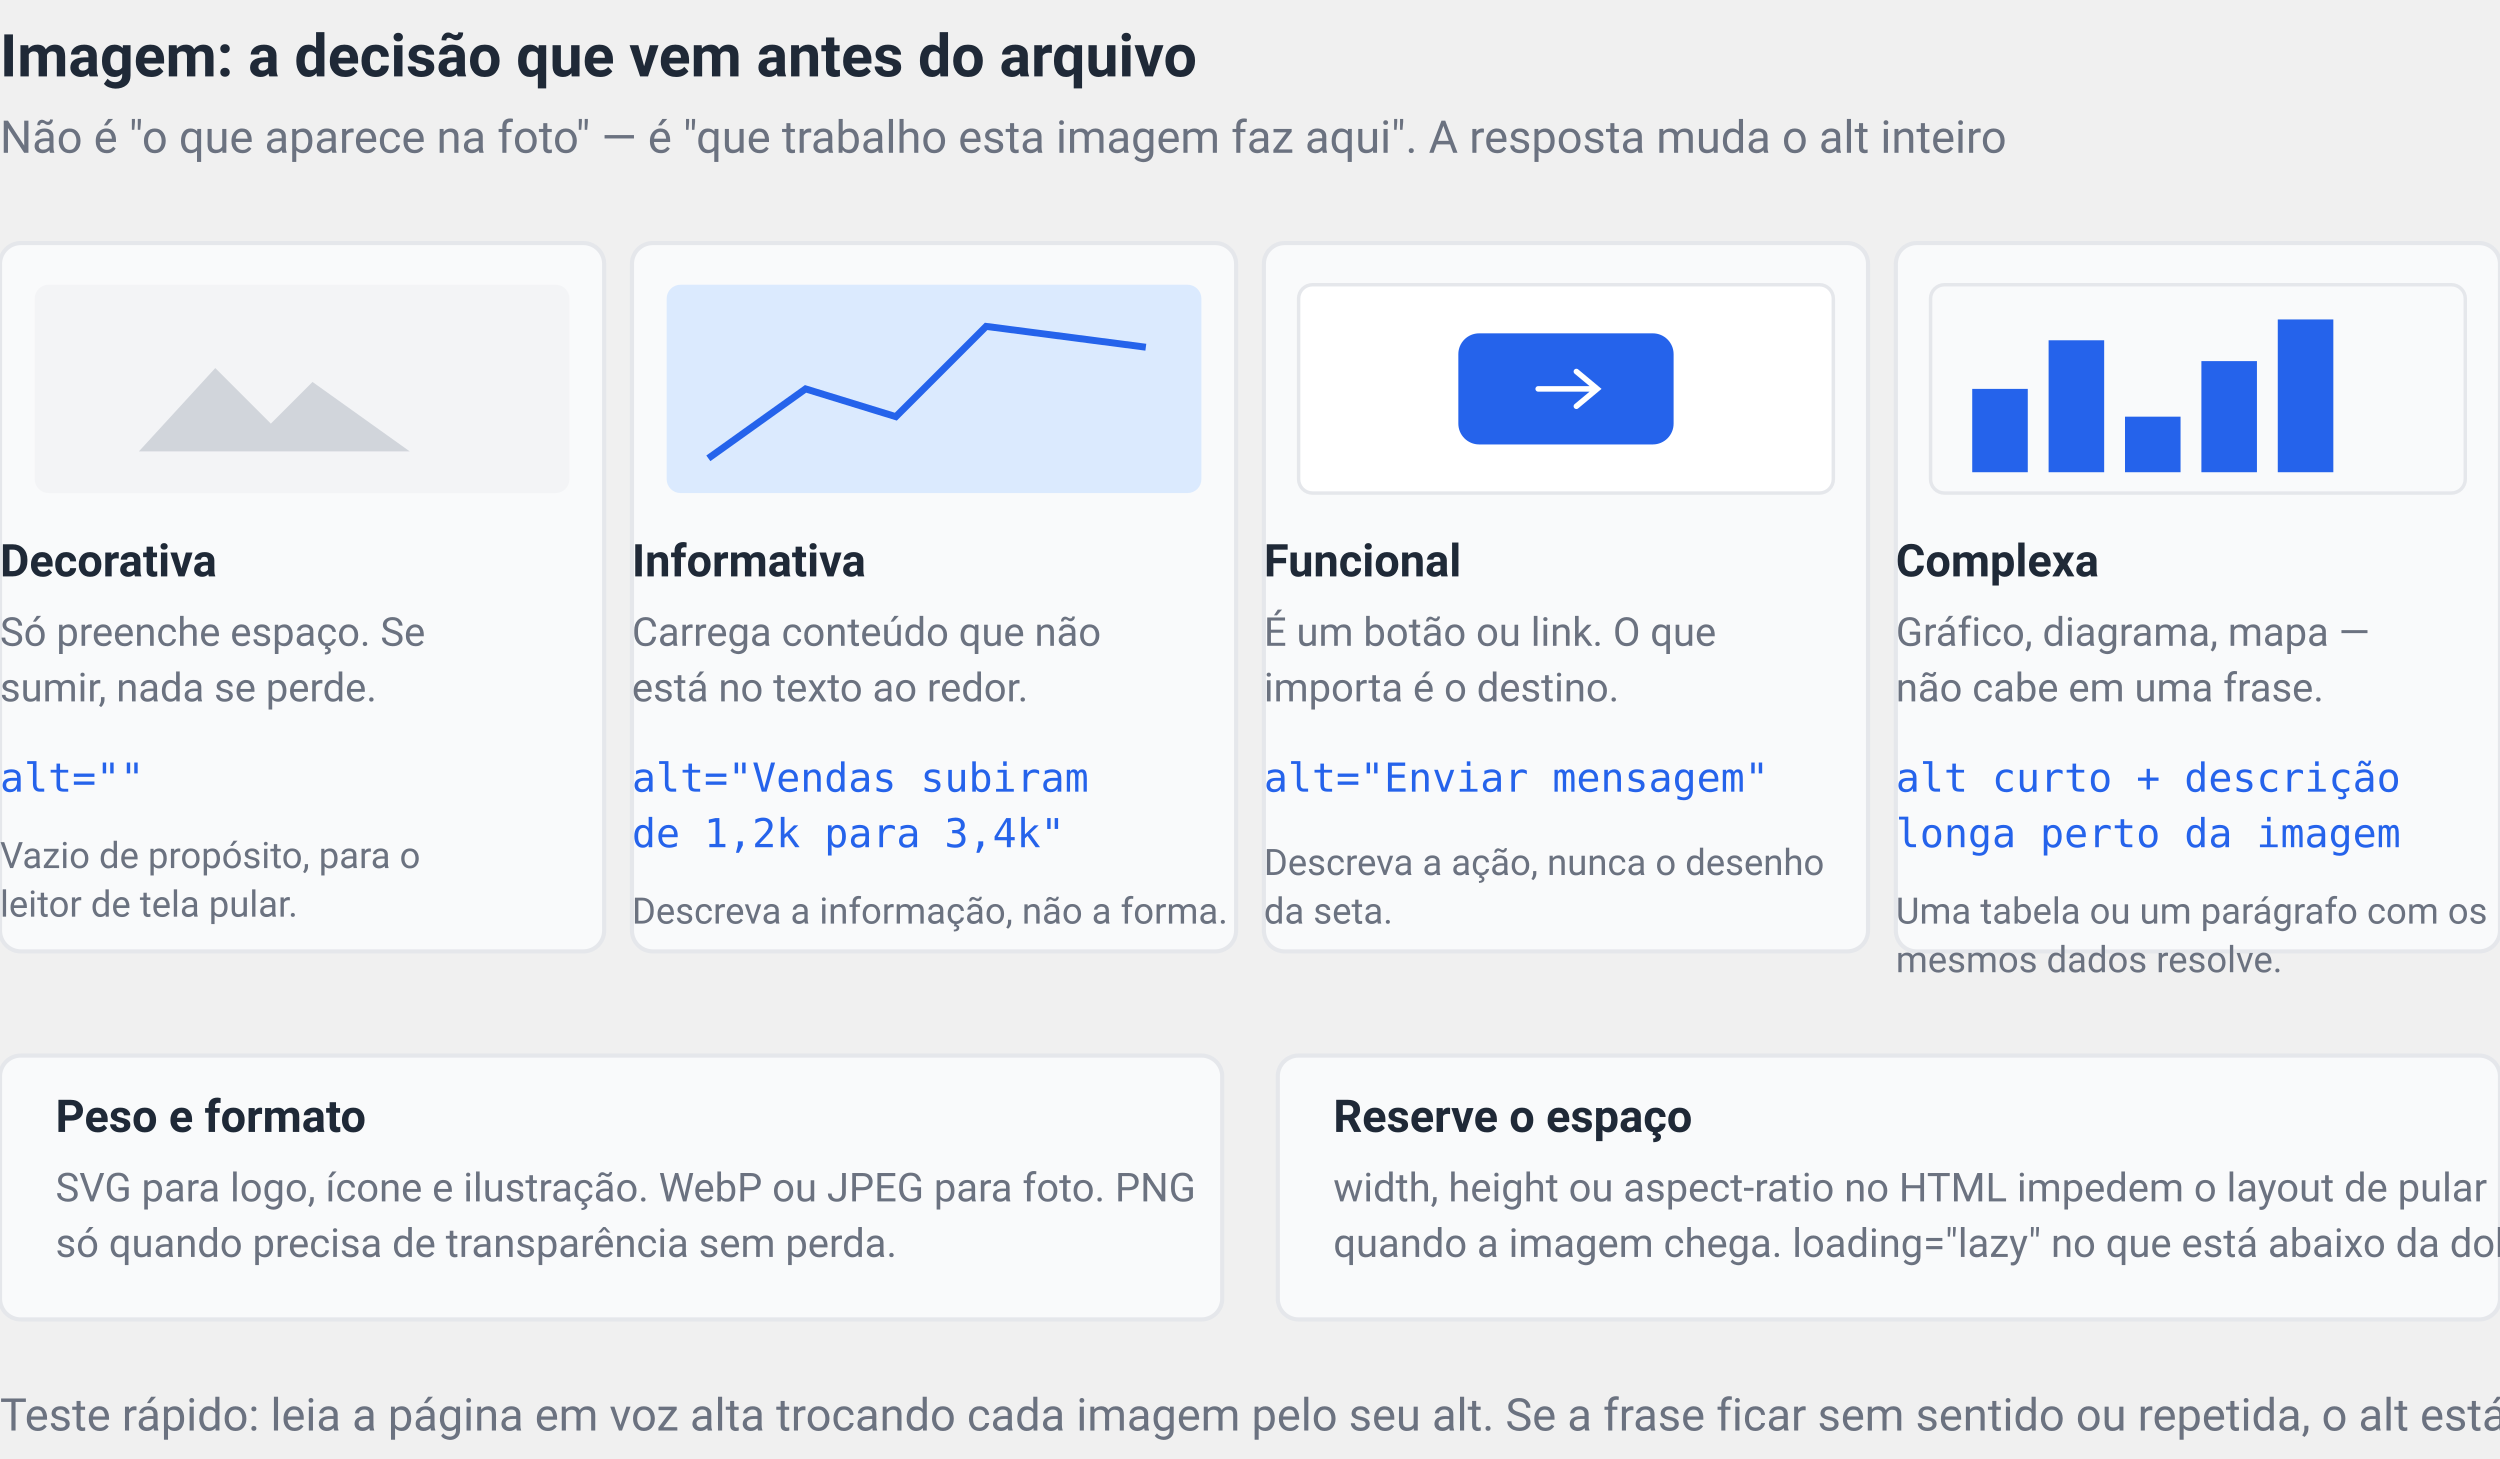
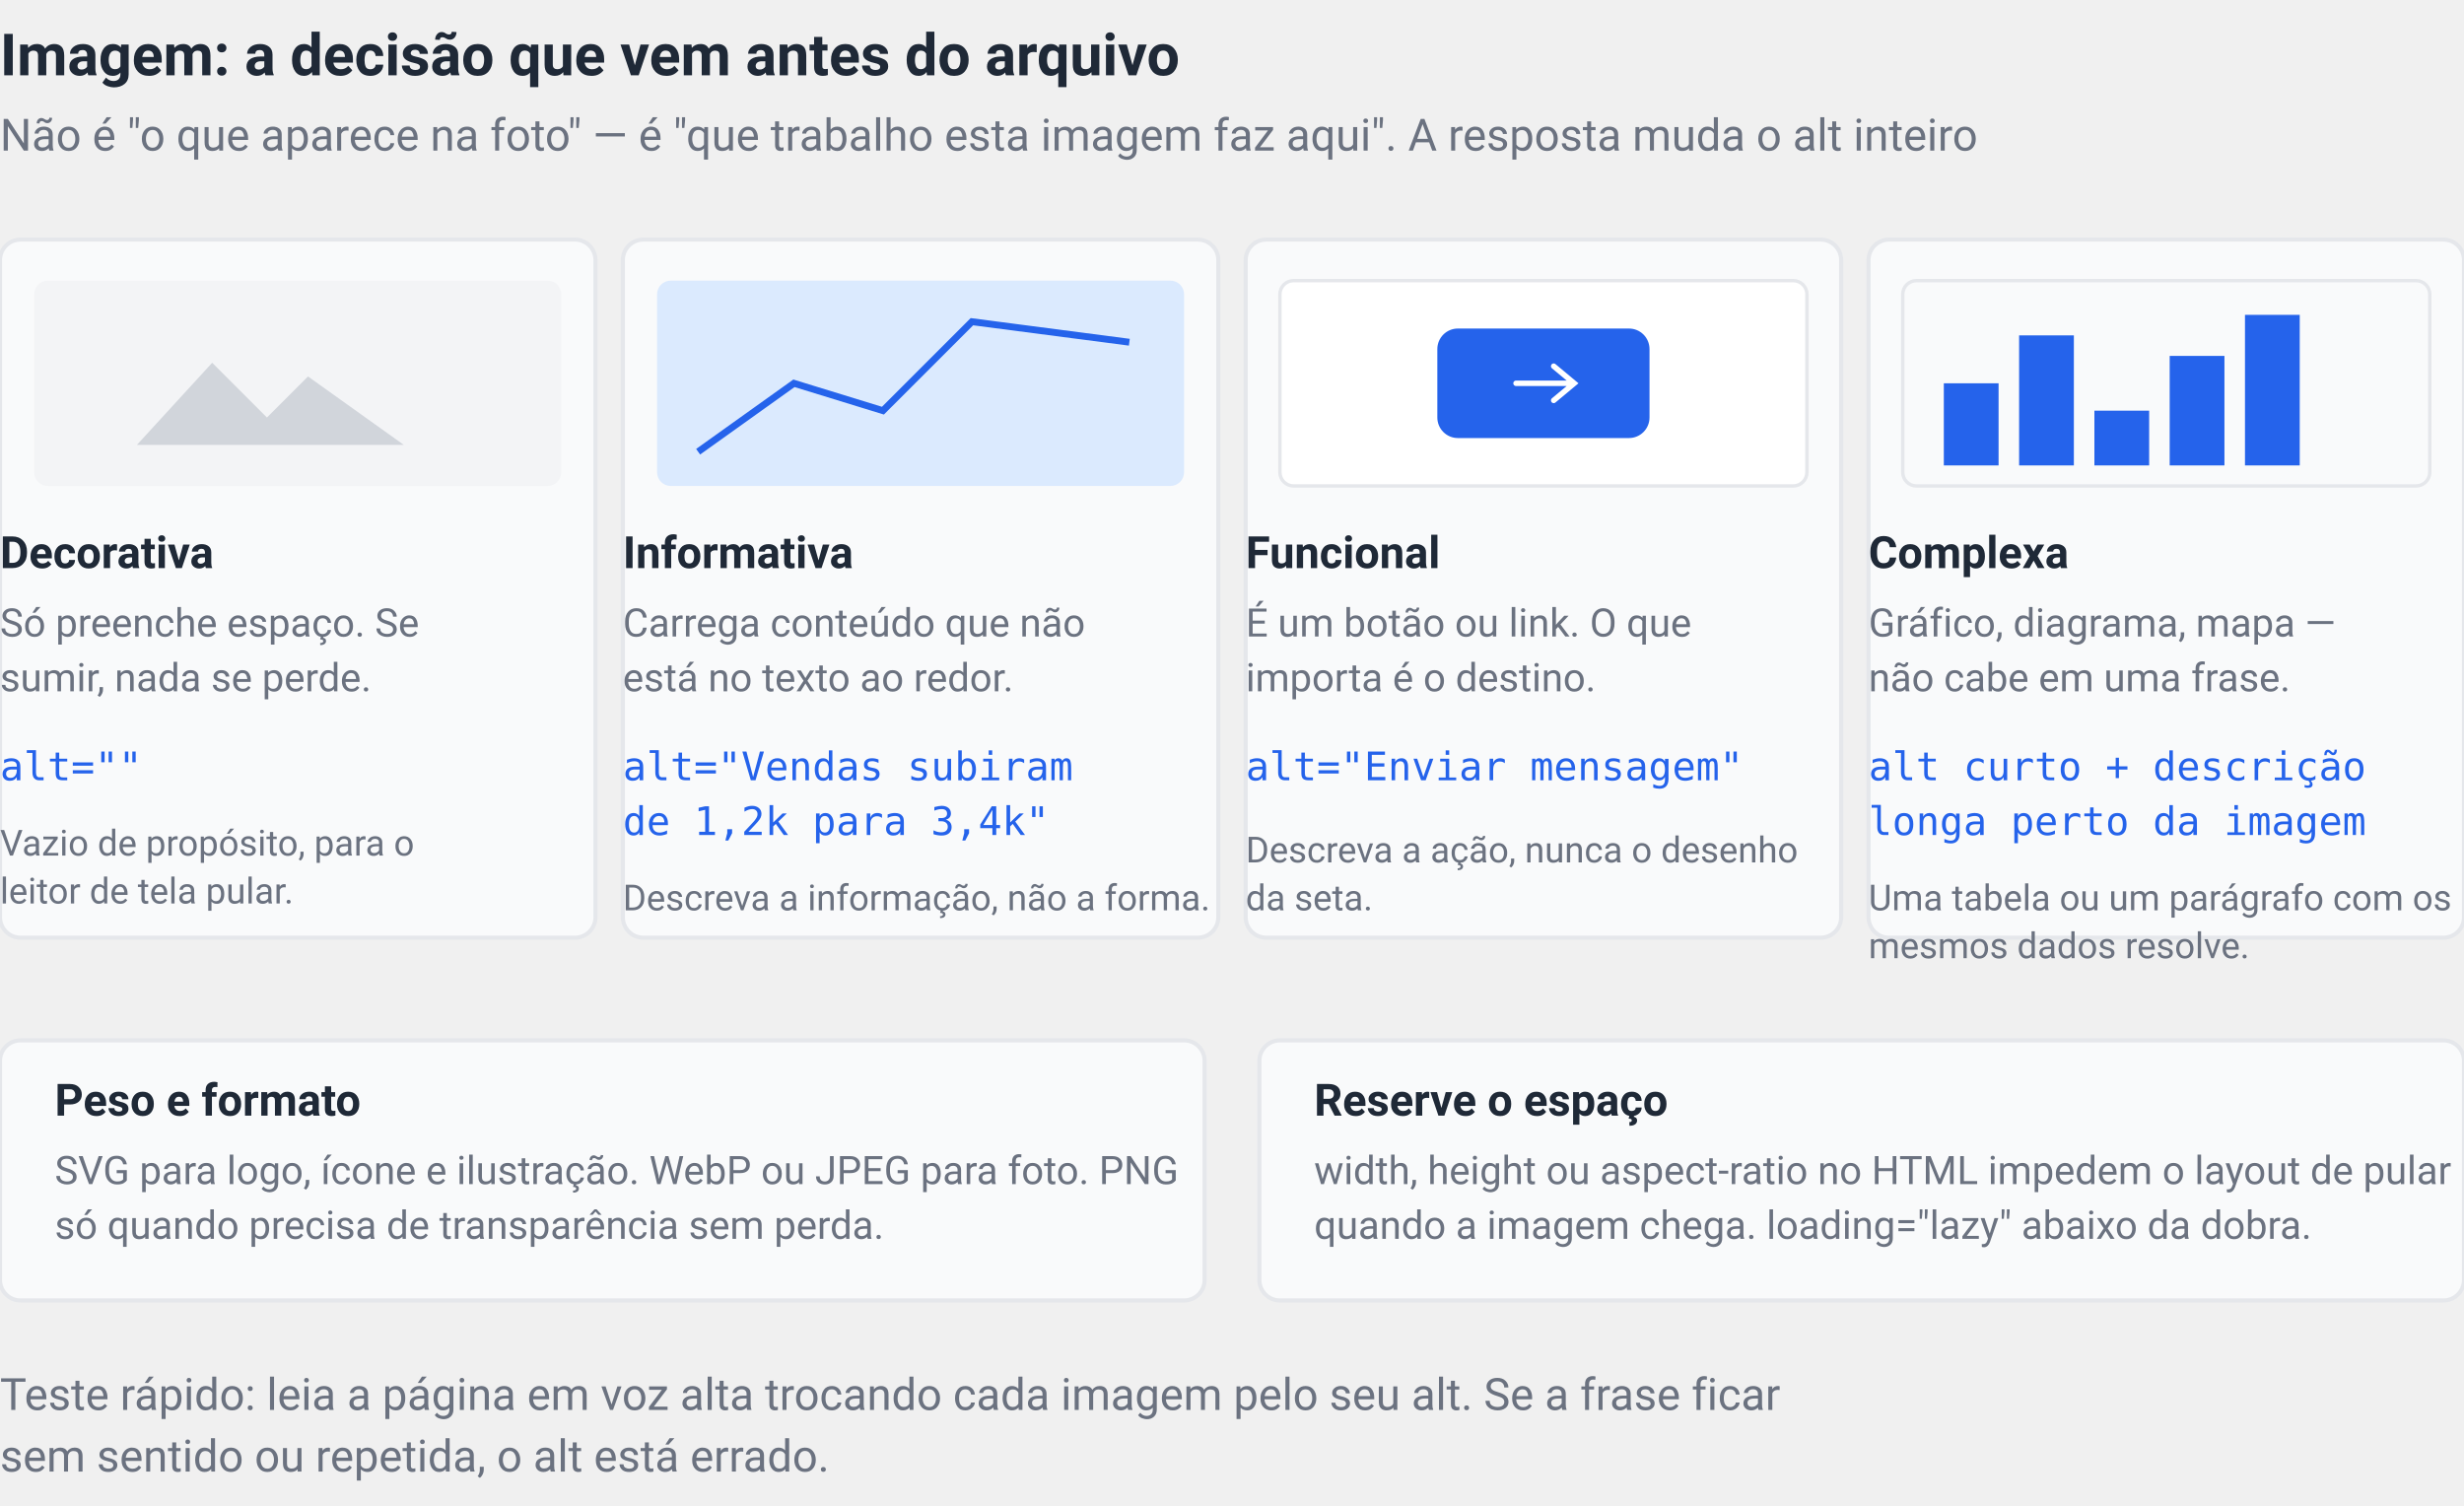
- <svg xmlns="http://www.w3.org/2000/svg" viewBox="0 0 720 420" width="720" height="420" role="img" aria-label="Árvore de decisão do texto alternativo: imagem decorativa recebe alt vazio, informativa é descrita, funcional descreve a ação e complexa ganha descrição longa">
+ <svg xmlns="http://www.w3.org/2000/svg" viewBox="0 0 720 440" width="720" height="440" role="img" aria-label="Árvore de decisão do texto alternativo: imagem decorativa recebe alt vazio, informativa é descrita, funcional descreve a ação e complexa ganha descrição longa">
  <style>
    text { font-family: -apple-system, BlinkMacSystemFont, "Segoe UI", Roboto, Helvetica, Arial, sans-serif; }
    .ink   { fill: #1f2937; }
    .muted { fill: #6b7280; }
    .accent{ fill: #2563eb; }
    .warn  { fill: #dc2626; }
    .ok    { fill: #16a34a; }
    .card  { fill: #f9fafb; stroke: #e5e7eb; stroke-width: 1.2; }
    .frame { fill: none; stroke: #9ca3af; stroke-width: 1.2; }
    .lead  { stroke: #9ca3af; stroke-width: 1; stroke-dasharray: 3 3; }
    .arrow { stroke: #9ca3af; stroke-width: 1.5; fill: none; }
    .badge { fill: #2563eb; }
    .mono  { font-family: ui-monospace, SFMono-Regular, Menlo, Consolas, monospace; font-size: 11.5px; }
    .ttl { font-size: 17px; font-weight: 700; }
    .h   { font-size: 13px; font-weight: 700; }
    .an  { font-size: 11.5px; }
    .sm  { font-size: 10.5px; }
    .cap { font-size: 13px; }
    .num { font-size: 11px; font-weight: 700; fill: #ffffff; }
    @media (prefers-color-scheme: dark) {
      .ink { fill: #e5e7eb; }
      .muted { fill: #9ca3af; }
      .accent { fill: #60a5fa; }
      .warn { fill: #f87171; }
      .ok { fill: #34d399; }
      .card { fill: #1f2937; stroke: #4b5563; }
      .frame { stroke: #6b7280; }
      .lead { stroke: #6b7280; }
      .arrow { stroke: #6b7280; }
    }
  </style>
  <text x="0" y="22" class="ink ttl">Imagem: a decisão que vem antes do arquivo</text>
  <text x="0" y="44" class="muted cap">Não é "o que aparece na foto" — é "que trabalho esta imagem faz aqui". A resposta muda o alt inteiro</text>
  <rect x="0" y="70" width="174" height="204" rx="6" class="card" />
  <rect x="10" y="82" width="154" height="60" rx="4" fill="#f3f4f6" />
  <path d="M 40 130 L 62 106 L 78 122 L 90 110 L 118 130 Z" fill="#d1d5db" />
  <text x="0" y="166" class="ink h">Decorativa</text>
  <text x="0" y="186" class="muted an">Só preenche espaço. Se</text>
  <text x="0" y="202" class="muted an">sumir, nada se perde.</text>
  <text x="0" y="228" class="accent mono">alt=""</text>
  <text x="0" y="250" class="muted sm">Vazio de propósito, para o</text>
  <text x="0" y="264" class="muted sm">leitor de tela pular.</text>
  <rect x="182" y="70" width="174" height="204" rx="6" class="card" />
  <rect x="192" y="82" width="154" height="60" rx="4" fill="#dbeafe" />
  <polyline points="204,132 232,112 258,120 284,94 330,100" fill="none" stroke="#2563eb" stroke-width="2" />
  <text x="182" y="166" class="ink h">Informativa</text>
  <text x="182" y="186" class="muted an">Carrega conteúdo que não</text>
  <text x="182" y="202" class="muted an">está no texto ao redor.</text>
  <text x="182" y="228" class="accent mono">alt="Vendas subiram</text>
  <text x="182" y="244" class="accent mono">de 1,2k para 3,4k"</text>
  <text x="182" y="266" class="muted sm">Descreva a informação, não a forma.</text>
  <rect x="364" y="70" width="174" height="204" rx="6" class="card" />
  <rect x="374" y="82" width="154" height="60" rx="4" fill="#ffffff" stroke="#e5e7eb" stroke-width="1" />
  <rect x="420" y="96" width="62" height="32" rx="6" fill="#2563eb" />
  <path d="M 443 112 L 459 112 M 454 107 L 460 112 L 454 117" fill="none" stroke="#ffffff" stroke-width="1.6" stroke-linecap="round" />
  <text x="364" y="166" class="ink h">Funcional</text>
  <text x="364" y="186" class="muted an">É um botão ou link. O que</text>
  <text x="364" y="202" class="muted an">importa é o destino.</text>
  <text x="364" y="228" class="accent mono">alt="Enviar mensagem"</text>
  <text x="364" y="252" class="muted sm">Descreva a ação, nunca o desenho</text>
  <text x="364" y="266" class="muted sm">da seta.</text>
  <rect x="546" y="70" width="174" height="204" rx="6" class="card" />
  <rect x="556" y="82" width="154" height="60" rx="4" fill="#f9fafb" stroke="#e5e7eb" stroke-width="1" />
  <rect x="568" y="112" width="16" height="24" fill="#2563eb" />
  <rect x="590" y="98" width="16" height="38" fill="#2563eb" />
  <rect x="612" y="120" width="16" height="16" fill="#2563eb" />
  <rect x="634" y="104" width="16" height="32" fill="#2563eb" />
  <rect x="656" y="92" width="16" height="44" fill="#2563eb" />
  <text x="546" y="166" class="ink h">Complexa</text>
  <text x="546" y="186" class="muted an">Gráfico, diagrama, mapa —</text>
  <text x="546" y="202" class="muted an">não cabe em uma frase.</text>
  <text x="546" y="228" class="accent mono">alt curto + descrição</text>
  <text x="546" y="244" class="accent mono">longa perto da imagem</text>
  <text x="546" y="266" class="muted sm">Uma tabela ou um parágrafo com os</text>
  <text x="546" y="280" class="muted sm">mesmos dados resolve.</text>
  <rect x="0" y="304" width="352" height="76" rx="6" class="card" />
  <text x="16" y="326" class="ink h">Peso e formato</text>
  <text x="16" y="346" class="muted an">SVG para logo, ícone e ilustração. WebP ou JPEG para foto. PNG</text>
  <text x="16" y="362" class="muted an">só quando precisa de transparência sem perda.</text>
  <rect x="368" y="304" width="352" height="76" rx="6" class="card" />
  <text x="384" y="326" class="ink h">Reserve o espaço</text>
  <text x="384" y="346" class="muted an">width, height ou aspect-ratio no HTML impedem o layout de pular</text>
-   <text x="384" y="362" class="muted an">quando a imagem chega. loading="lazy" no que está abaixo da dobra.</text>
-   <text x="0" y="412" class="muted cap">Teste rápido: leia a página em voz alta trocando cada imagem pelo seu alt. Se a frase ficar sem sentido ou repetida, o alt está errado.</text>
+   <text x="384" y="362" class="muted an">quando a imagem chega. loading="lazy" abaixo da dobra.</text>
+   <text x="0" y="412" class="muted cap">Teste rápido: leia a página em voz alta trocando cada imagem pelo seu alt. Se a frase ficar</text>
+   <text x="0" y="430" class="muted cap">sem sentido ou repetida, o alt está errado.</text>
</svg>
